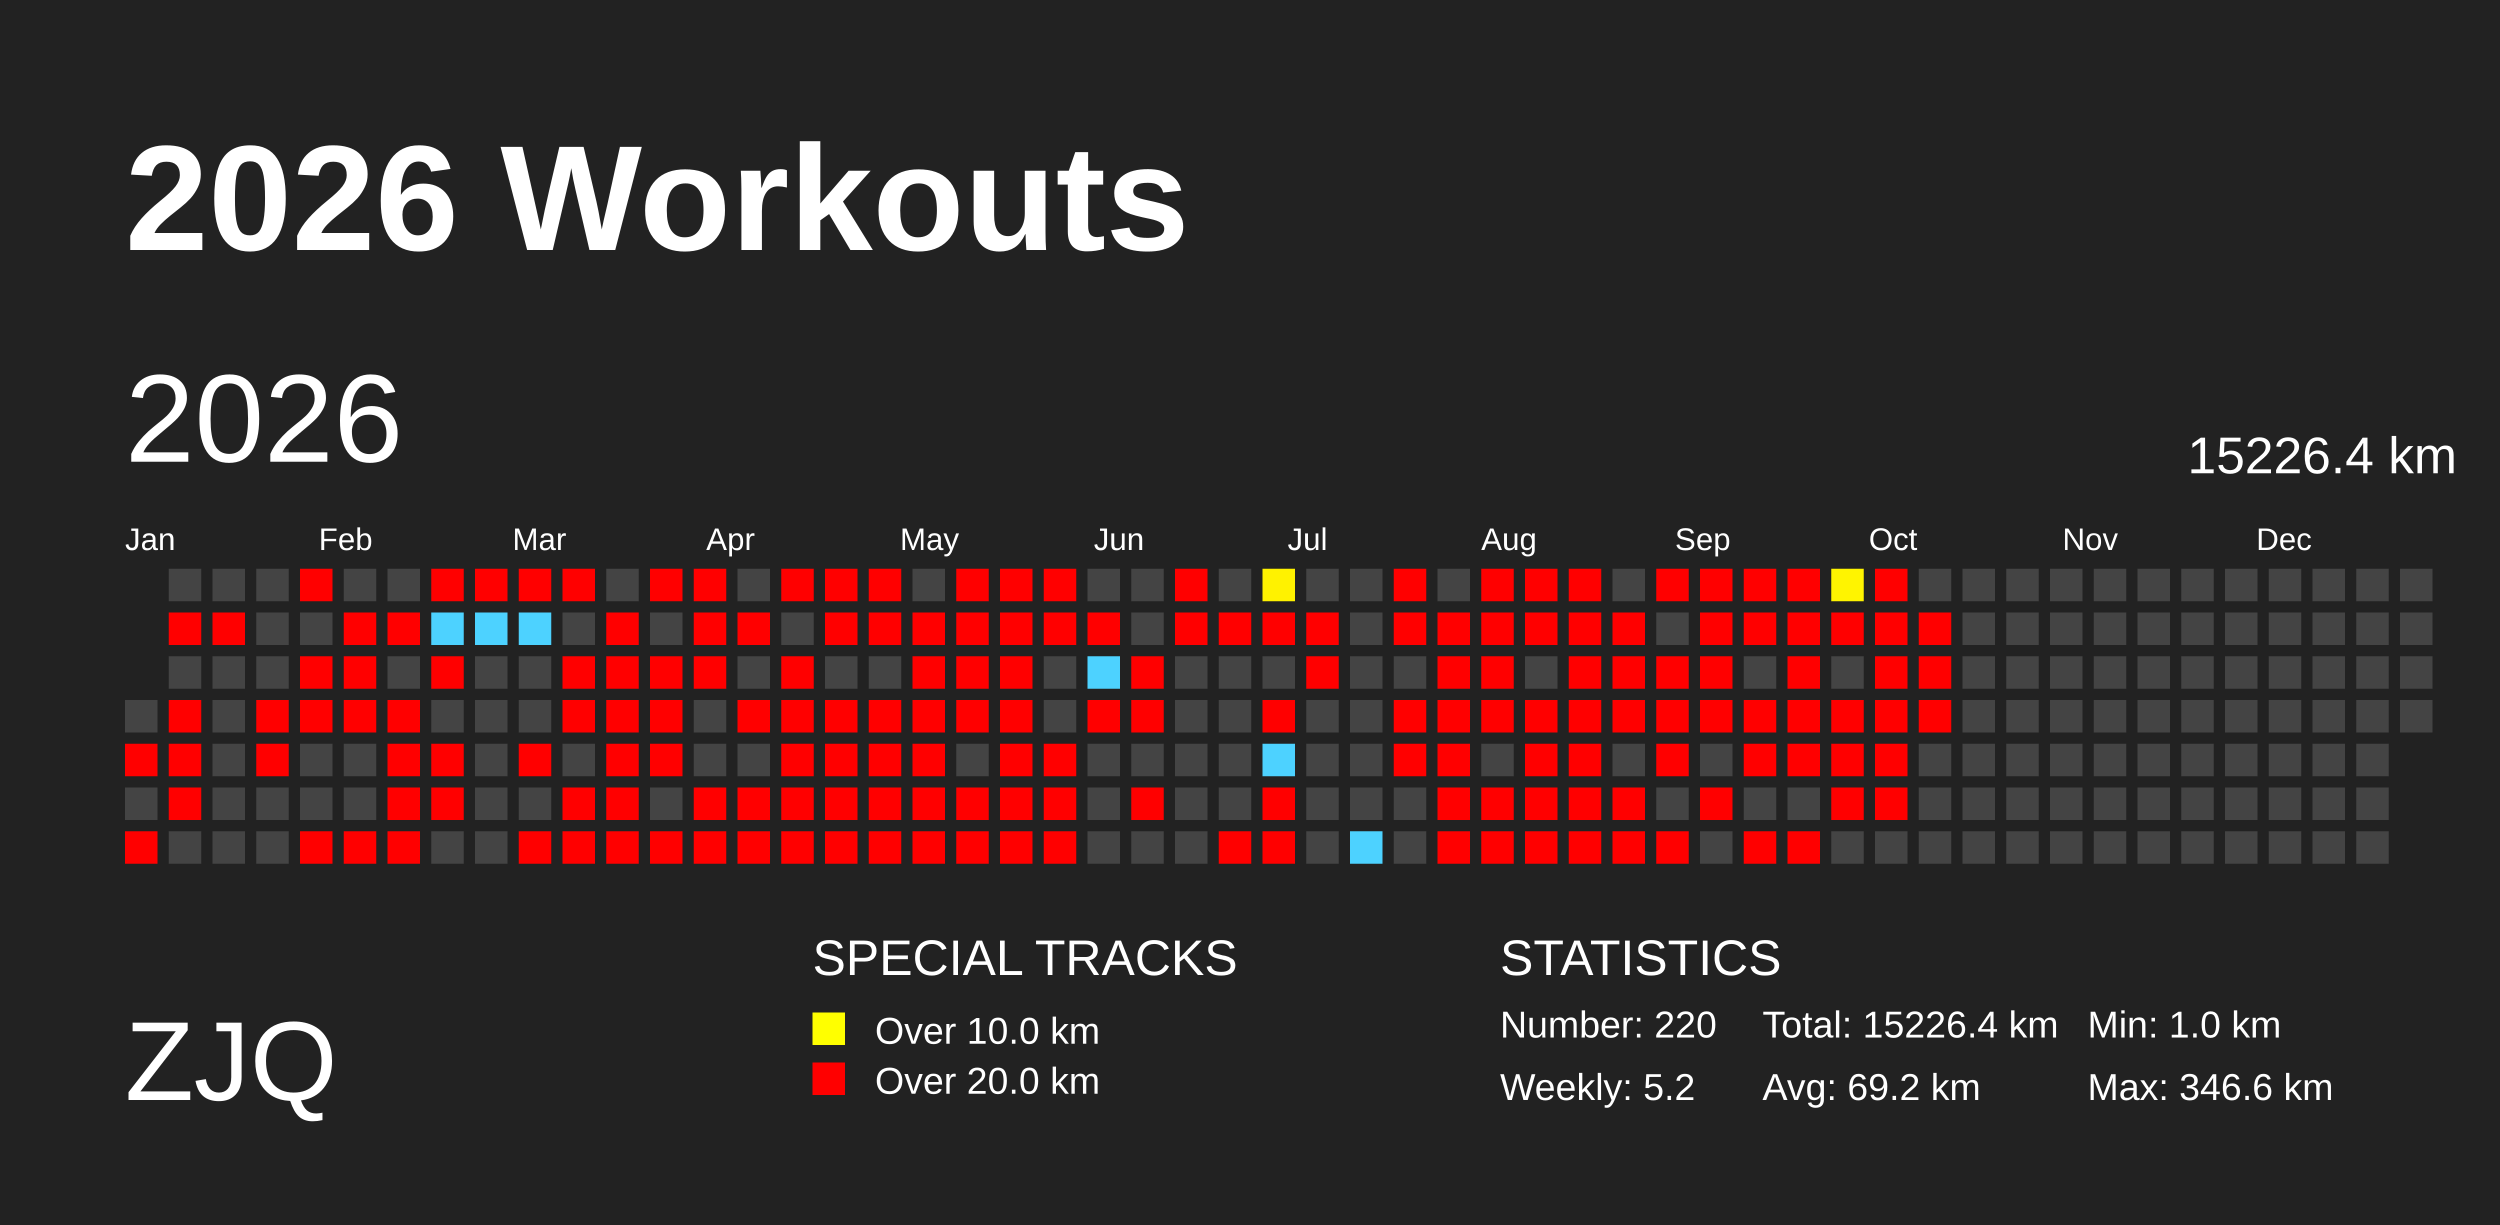
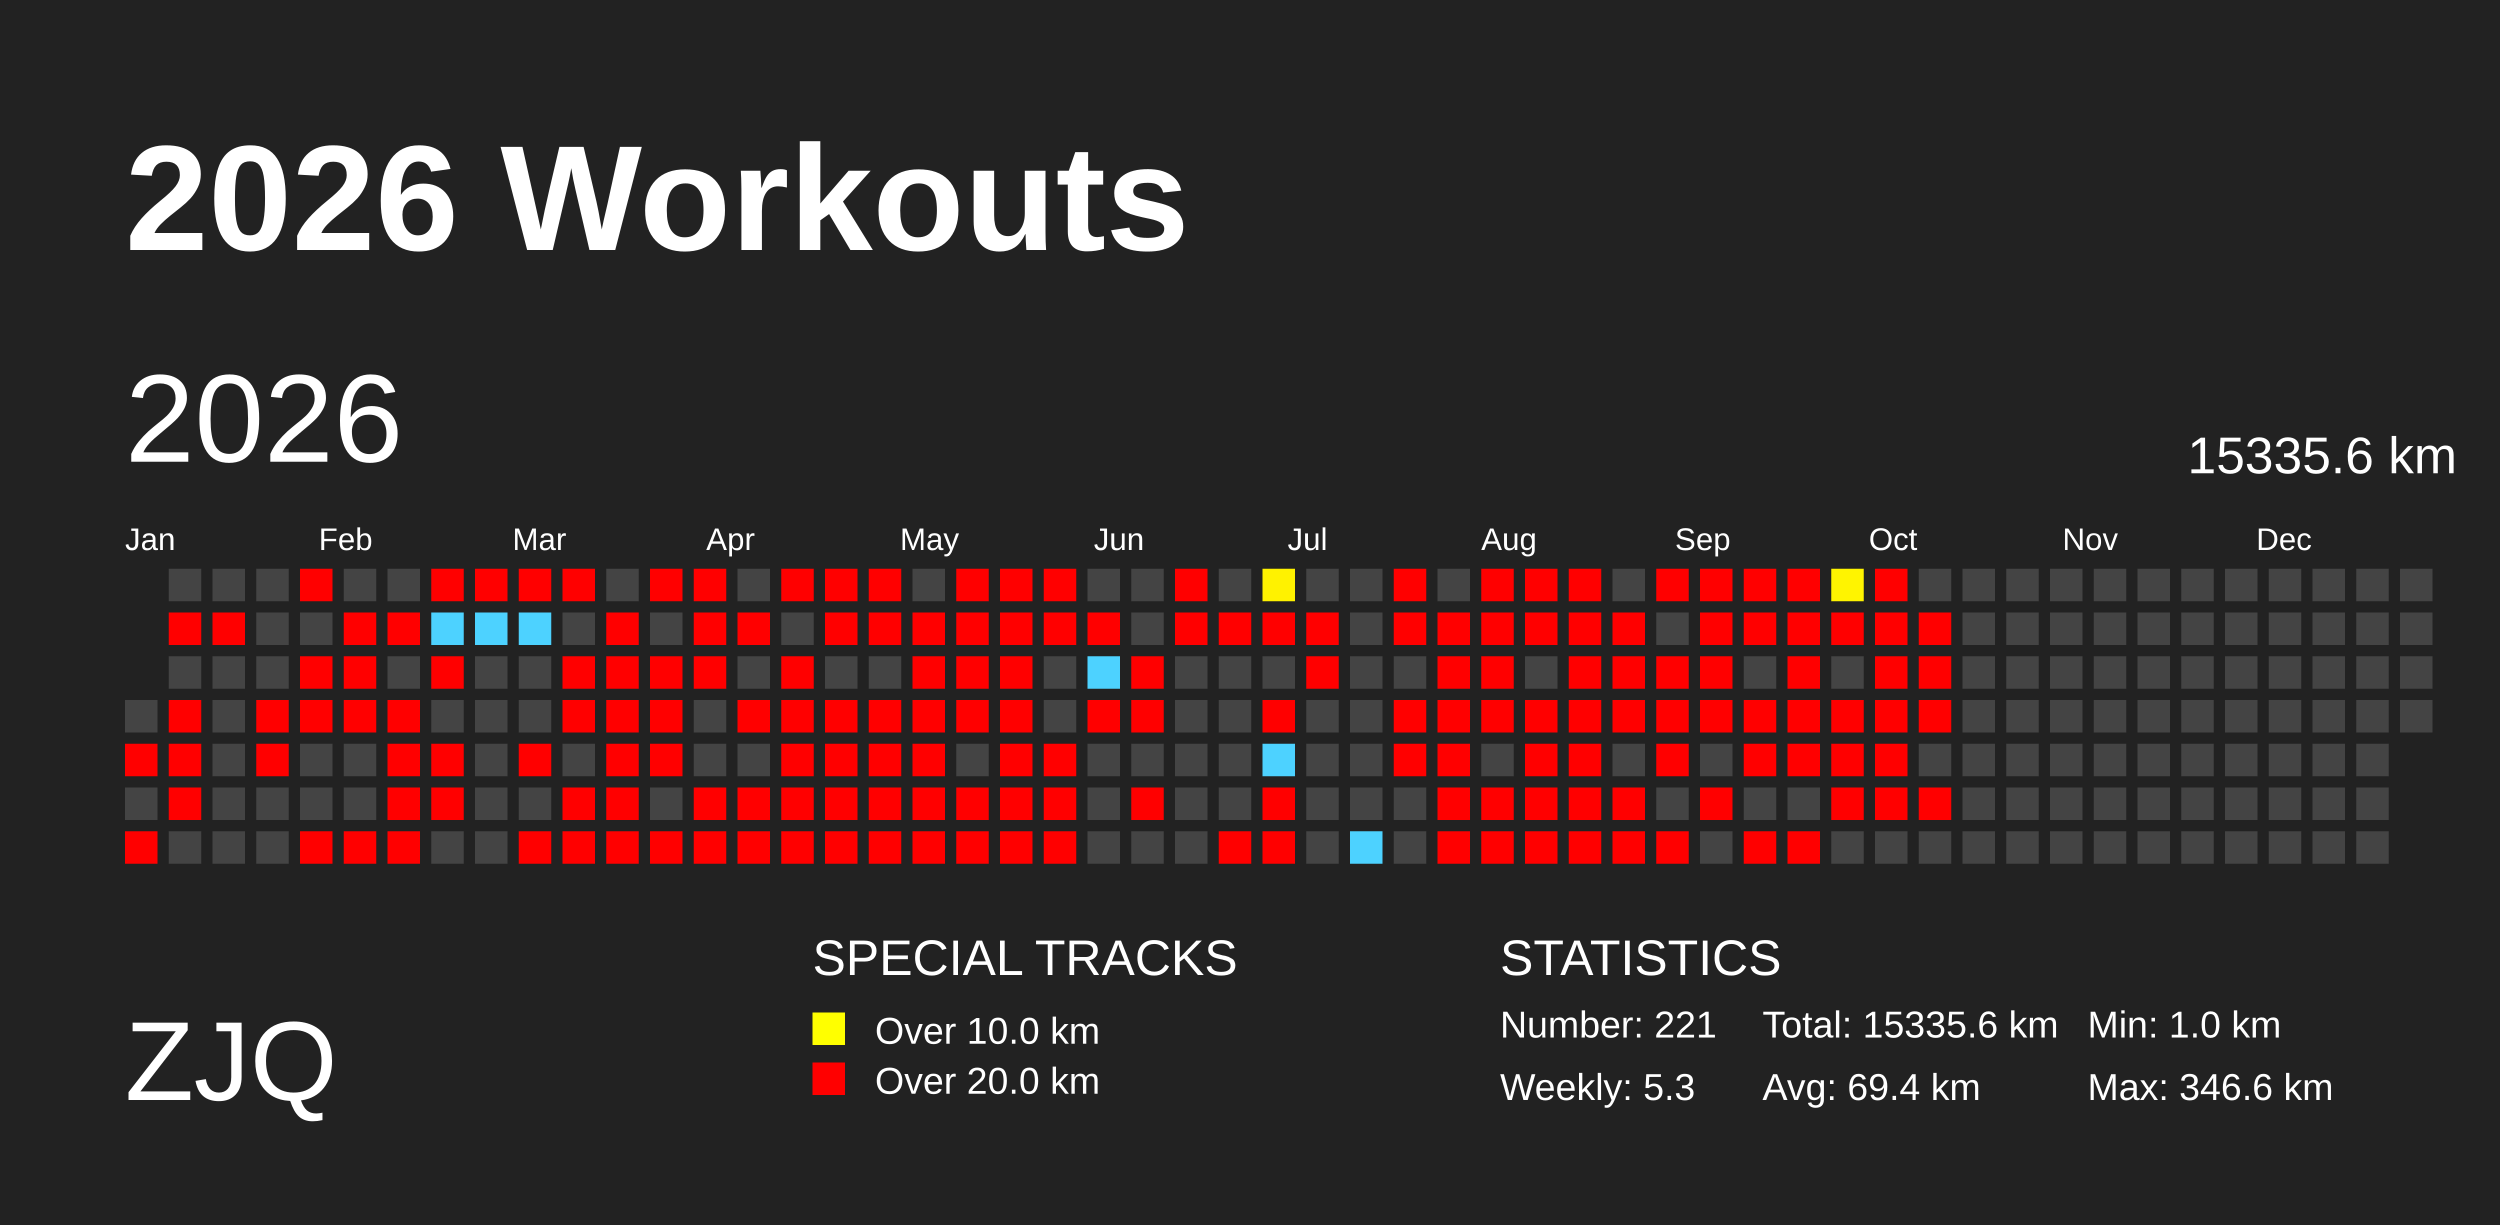
<svg xmlns="http://www.w3.org/2000/svg" baseProfile="full" height="98mm" version="1.1" viewBox="0,0,200,98" width="200mm">
  <defs>
    <pattern height="2" id="indoor-stripe" patternUnits="userSpaceOnUse" width="2">
      <line stroke="white" stroke-opacity="0.45" stroke-width="0.5" x1="0" x2="2" y1="2" y2="0" />
    </pattern>
  </defs>
  <rect fill="#222222" height="98" width="200" x="0" y="0" />
  <text fill="#FFFFFF" style="font-size:12px; font-family:Arial; font-weight:bold;" x="10" y="20">2026 Workouts</text>
  <text fill="#FFFFFF" style="font-size:9px; font-family:Arial" x="10" y="88">ZJQ</text>
  <text fill="#FFFFFF" style="font-size:4px; font-family:Arial" x="65" y="78">SPECIAL TRACKS</text>
  <rect fill="yellow" height="2.6" width="2.6" x="65" y="81" />
  <text fill="#FFFFFF" style="font-size:3px; font-family:Arial" x="70" y="83.5">Over 10.0 km</text>
  <rect fill="red" height="2.6" width="2.6" x="65" y="85" />
  <text fill="#FFFFFF" style="font-size:3px; font-family:Arial" x="70" y="87.5">Over 20.0 km</text>
  <text fill="#FFFFFF" style="font-size:4px; font-family:Arial" x="120" y="78">STATISTICS</text>
-   <text fill="#FFFFFF" style="font-size:3px; font-family:Arial" x="120" y="83">Number: 220</text>
-   <text fill="#FFFFFF" style="font-size:3px; font-family:Arial" x="120" y="88">Weekly: 5.2</text>
-   <text fill="#FFFFFF" style="font-size:3px; font-family:Arial" x="141" y="83">Total: 15226.4 km</text>
-   <text fill="#FFFFFF" style="font-size:3px; font-family:Arial" x="141" y="88">Avg: 69.2 km</text>
+   <text fill="#FFFFFF" style="font-size:3px; font-family:Arial" x="120" y="83">Number: 221</text>
+   <text fill="#FFFFFF" style="font-size:3px; font-family:Arial" x="120" y="88">Weekly: 5.3</text>
+   <text fill="#FFFFFF" style="font-size:3px; font-family:Arial" x="141" y="83">Total: 15335.6 km</text>
+   <text fill="#FFFFFF" style="font-size:3px; font-family:Arial" x="141" y="88">Avg: 69.4 km</text>
  <text fill="#FFFFFF" style="font-size:3px; font-family:Arial" x="167" y="83">Min: 1.0 km</text>
  <text fill="#FFFFFF" style="font-size:3px; font-family:Arial" x="167" y="88">Max: 346.6 km</text>
  <text dominant-baseline="hanging" fill="#FFFFFF" style="font-size:10.0px; font-family:Arial;" x="10" y="30">2026</text>
-   <text dominant-baseline="hanging" fill="#FFFFFF" style="font-size:4.125px; font-family:Arial;" x="175" y="35">15226.4 km</text>
+   <text dominant-baseline="hanging" fill="#FFFFFF" style="font-size:4.125px; font-family:Arial;" x="175" y="35">15335.6 km</text>
  <text fill="#FFFFFF" style="font-size:2.5px; font-family:Arial" x="10.0" y="44">Jan</text>
  <text fill="#FFFFFF" style="font-size:2.5px; font-family:Arial" x="25.5" y="44">Feb</text>
  <text fill="#FFFFFF" style="font-size:2.5px; font-family:Arial" x="41.0" y="44">Mar</text>
  <text fill="#FFFFFF" style="font-size:2.5px; font-family:Arial" x="56.5" y="44">Apr</text>
  <text fill="#FFFFFF" style="font-size:2.5px; font-family:Arial" x="72.0" y="44">May</text>
  <text fill="#FFFFFF" style="font-size:2.5px; font-family:Arial" x="87.5" y="44">Jun</text>
  <text fill="#FFFFFF" style="font-size:2.5px; font-family:Arial" x="103.0" y="44">Jul</text>
  <text fill="#FFFFFF" style="font-size:2.5px; font-family:Arial" x="118.5" y="44">Aug</text>
  <text fill="#FFFFFF" style="font-size:2.5px; font-family:Arial" x="134.0" y="44">Sep</text>
  <text fill="#FFFFFF" style="font-size:2.5px; font-family:Arial" x="149.5" y="44">Oct</text>
  <text fill="#FFFFFF" style="font-size:2.5px; font-family:Arial" x="165.0" y="44">Nov</text>
  <text fill="#FFFFFF" style="font-size:2.5px; font-family:Arial" x="180.5" y="44">Dec</text>
  <rect fill="#444444" height="2.6" width="2.6" x="10.0" y="56.0" />
  <rect fill="red" height="2.6" width="2.6" x="10.0" y="59.5" />
  <rect fill="#444444" height="2.6" width="2.6" x="10.0" y="63.0" />
  <rect fill="red" height="2.6" width="2.6" x="10.0" y="66.5" />
  <rect fill="#444444" height="2.6" width="2.6" x="13.5" y="45.5" />
  <rect fill="red" height="2.6" width="2.6" x="13.5" y="49.0" />
  <rect fill="#444444" height="2.6" width="2.6" x="13.5" y="52.5" />
  <rect fill="red" height="2.6" width="2.6" x="13.5" y="56.0" />
  <rect fill="red" height="2.6" width="2.6" x="13.5" y="59.5" />
  <rect fill="red" height="2.6" width="2.6" x="13.5" y="63.0" />
  <rect fill="#444444" height="2.6" width="2.6" x="13.5" y="66.5" />
  <rect fill="#444444" height="2.6" width="2.6" x="17.0" y="45.5" />
  <rect fill="red" height="2.6" width="2.6" x="17.0" y="49.0" />
  <rect fill="#444444" height="2.6" width="2.6" x="17.0" y="52.5" />
  <rect fill="#444444" height="2.6" width="2.6" x="17.0" y="56.0" />
  <rect fill="#444444" height="2.6" width="2.6" x="17.0" y="59.5" />
  <rect fill="#444444" height="2.6" width="2.6" x="17.0" y="63.0" />
  <rect fill="#444444" height="2.6" width="2.6" x="17.0" y="66.5" />
  <rect fill="#444444" height="2.6" width="2.6" x="20.5" y="45.5" />
  <rect fill="#444444" height="2.6" width="2.6" x="20.5" y="49.0" />
  <rect fill="#444444" height="2.6" width="2.6" x="20.5" y="52.5" />
  <rect fill="red" height="2.6" width="2.6" x="20.5" y="56.0" />
  <rect fill="red" height="2.6" width="2.6" x="20.5" y="59.5" />
  <rect fill="#444444" height="2.6" width="2.6" x="20.5" y="63.0" />
  <rect fill="#444444" height="2.6" width="2.6" x="20.5" y="66.5" />
  <rect fill="red" height="2.6" width="2.6" x="24.0" y="45.5" />
  <rect fill="#444444" height="2.6" width="2.6" x="24.0" y="49.0" />
  <rect fill="red" height="2.6" width="2.6" x="24.0" y="52.5" />
  <rect fill="red" height="2.6" width="2.6" x="24.0" y="56.0" />
  <rect fill="#444444" height="2.6" width="2.6" x="24.0" y="59.5" />
  <rect fill="#444444" height="2.6" width="2.6" x="24.0" y="63.0" />
  <rect fill="red" height="2.6" width="2.6" x="24.0" y="66.5" />
  <rect fill="#444444" height="2.6" width="2.6" x="27.5" y="45.5" />
  <rect fill="red" height="2.6" width="2.6" x="27.5" y="49.0" />
  <rect fill="red" height="2.6" width="2.6" x="27.5" y="52.5" />
  <rect fill="red" height="2.6" width="2.6" x="27.5" y="56.0" />
  <rect fill="#444444" height="2.6" width="2.6" x="27.5" y="59.5" />
  <rect fill="#444444" height="2.6" width="2.6" x="27.5" y="63.0" />
  <rect fill="red" height="2.6" width="2.6" x="27.5" y="66.5" />
  <rect fill="#444444" height="2.6" width="2.6" x="31.0" y="45.5" />
  <rect fill="red" height="2.6" width="2.6" x="31.0" y="49.0" />
  <rect fill="#444444" height="2.6" width="2.6" x="31.0" y="52.5" />
  <rect fill="red" height="2.6" width="2.6" x="31.0" y="56.0" />
  <rect fill="red" height="2.6" width="2.6" x="31.0" y="59.5" />
  <rect fill="red" height="2.6" width="2.6" x="31.0" y="63.0" />
  <rect fill="red" height="2.6" width="2.6" x="31.0" y="66.5" />
  <rect fill="red" height="2.6" width="2.6" x="34.5" y="45.5" />
  <rect fill="#4dd2ff" height="2.6" width="2.6" x="34.5" y="49.0" />
  <rect fill="red" height="2.6" width="2.6" x="34.5" y="52.5" />
  <rect fill="#444444" height="2.6" width="2.6" x="34.5" y="56.0" />
  <rect fill="red" height="2.6" width="2.6" x="34.5" y="59.5" />
  <rect fill="red" height="2.6" width="2.6" x="34.5" y="63.0" />
  <rect fill="#444444" height="2.6" width="2.6" x="34.5" y="66.5" />
  <rect fill="red" height="2.6" width="2.6" x="38.0" y="45.5" />
  <rect fill="#4dd2ff" height="2.6" width="2.6" x="38.0" y="49.0" />
  <rect fill="#444444" height="2.6" width="2.6" x="38.0" y="52.5" />
  <rect fill="#444444" height="2.6" width="2.6" x="38.0" y="56.0" />
  <rect fill="#444444" height="2.6" width="2.6" x="38.0" y="59.5" />
  <rect fill="#444444" height="2.6" width="2.6" x="38.0" y="63.0" />
  <rect fill="#444444" height="2.6" width="2.6" x="38.0" y="66.5" />
  <rect fill="red" height="2.6" width="2.6" x="41.5" y="45.5" />
  <rect fill="#4dd2ff" height="2.6" width="2.6" x="41.5" y="49.0" />
  <rect fill="#444444" height="2.6" width="2.6" x="41.5" y="52.5" />
  <rect fill="#444444" height="2.6" width="2.6" x="41.5" y="56.0" />
  <rect fill="red" height="2.6" width="2.6" x="41.5" y="59.5" />
  <rect fill="#444444" height="2.6" width="2.6" x="41.5" y="63.0" />
  <rect fill="red" height="2.6" width="2.6" x="41.5" y="66.5" />
  <rect fill="red" height="2.6" width="2.6" x="45.0" y="45.5" />
  <rect fill="#444444" height="2.6" width="2.6" x="45.0" y="49.0" />
  <rect fill="red" height="2.6" width="2.6" x="45.0" y="52.5" />
  <rect fill="red" height="2.6" width="2.6" x="45.0" y="56.0" />
  <rect fill="#444444" height="2.6" width="2.6" x="45.0" y="59.5" />
  <rect fill="red" height="2.6" width="2.6" x="45.0" y="63.0" />
  <rect fill="red" height="2.6" width="2.6" x="45.0" y="66.5" />
  <rect fill="#444444" height="2.6" width="2.6" x="48.5" y="45.5" />
  <rect fill="red" height="2.6" width="2.6" x="48.5" y="49.0" />
  <rect fill="red" height="2.6" width="2.6" x="48.5" y="52.5" />
  <rect fill="red" height="2.6" width="2.6" x="48.5" y="56.0" />
  <rect fill="red" height="2.6" width="2.6" x="48.5" y="59.5" />
  <rect fill="red" height="2.6" width="2.6" x="48.5" y="63.0" />
  <rect fill="red" height="2.6" width="2.6" x="48.5" y="66.5" />
  <rect fill="red" height="2.6" width="2.6" x="52.0" y="45.5" />
  <rect fill="#444444" height="2.6" width="2.6" x="52.0" y="49.0" />
  <rect fill="red" height="2.6" width="2.6" x="52.0" y="52.5" />
  <rect fill="red" height="2.6" width="2.6" x="52.0" y="56.0" />
  <rect fill="red" height="2.6" width="2.6" x="52.0" y="59.5" />
  <rect fill="#444444" height="2.6" width="2.6" x="52.0" y="63.0" />
  <rect fill="red" height="2.6" width="2.6" x="52.0" y="66.5" />
  <rect fill="red" height="2.6" width="2.6" x="55.5" y="45.5" />
  <rect fill="red" height="2.6" width="2.6" x="55.5" y="49.0" />
  <rect fill="red" height="2.6" width="2.6" x="55.5" y="52.5" />
  <rect fill="#444444" height="2.6" width="2.6" x="55.5" y="56.0" />
  <rect fill="#444444" height="2.6" width="2.6" x="55.5" y="59.5" />
  <rect fill="red" height="2.6" width="2.6" x="55.5" y="63.0" />
  <rect fill="red" height="2.6" width="2.6" x="55.5" y="66.5" />
  <rect fill="#444444" height="2.6" width="2.6" x="59.0" y="45.5" />
  <rect fill="red" height="2.6" width="2.6" x="59.0" y="49.0" />
  <rect fill="#444444" height="2.6" width="2.6" x="59.0" y="52.5" />
  <rect fill="red" height="2.6" width="2.6" x="59.0" y="56.0" />
  <rect fill="#444444" height="2.6" width="2.6" x="59.0" y="59.5" />
  <rect fill="red" height="2.6" width="2.6" x="59.0" y="63.0" />
  <rect fill="red" height="2.6" width="2.6" x="59.0" y="66.5" />
  <rect fill="red" height="2.6" width="2.6" x="62.5" y="45.5" />
  <rect fill="#444444" height="2.6" width="2.6" x="62.5" y="49.0" />
  <rect fill="red" height="2.6" width="2.6" x="62.5" y="52.5" />
  <rect fill="red" height="2.6" width="2.6" x="62.5" y="56.0" />
  <rect fill="red" height="2.6" width="2.6" x="62.5" y="59.5" />
  <rect fill="red" height="2.6" width="2.6" x="62.5" y="63.0" />
  <rect fill="red" height="2.6" width="2.6" x="62.5" y="66.5" />
  <rect fill="red" height="2.6" width="2.6" x="66.0" y="45.5" />
  <rect fill="red" height="2.6" width="2.6" x="66.0" y="49.0" />
  <rect fill="#444444" height="2.6" width="2.6" x="66.0" y="52.5" />
  <rect fill="red" height="2.6" width="2.6" x="66.0" y="56.0" />
  <rect fill="red" height="2.6" width="2.6" x="66.0" y="59.5" />
  <rect fill="red" height="2.6" width="2.6" x="66.0" y="63.0" />
  <rect fill="red" height="2.6" width="2.6" x="66.0" y="66.5" />
  <rect fill="red" height="2.6" width="2.6" x="69.5" y="45.5" />
  <rect fill="red" height="2.6" width="2.6" x="69.5" y="49.0" />
  <rect fill="#444444" height="2.6" width="2.6" x="69.5" y="52.5" />
  <rect fill="red" height="2.6" width="2.6" x="69.5" y="56.0" />
  <rect fill="red" height="2.6" width="2.6" x="69.5" y="59.5" />
  <rect fill="red" height="2.6" width="2.6" x="69.5" y="63.0" />
  <rect fill="red" height="2.6" width="2.6" x="69.5" y="66.5" />
  <rect fill="#444444" height="2.6" width="2.6" x="73.0" y="45.5" />
  <rect fill="red" height="2.6" width="2.6" x="73.0" y="49.0" />
  <rect fill="red" height="2.6" width="2.6" x="73.0" y="52.5" />
  <rect fill="red" height="2.6" width="2.6" x="73.0" y="56.0" />
  <rect fill="red" height="2.6" width="2.6" x="73.0" y="59.5" />
  <rect fill="red" height="2.6" width="2.6" x="73.0" y="63.0" />
  <rect fill="red" height="2.6" width="2.6" x="73.0" y="66.5" />
  <rect fill="red" height="2.6" width="2.6" x="76.5" y="45.5" />
  <rect fill="red" height="2.6" width="2.6" x="76.5" y="49.0" />
  <rect fill="red" height="2.6" width="2.6" x="76.5" y="52.5" />
  <rect fill="red" height="2.6" width="2.6" x="76.5" y="56.0" />
  <rect fill="#444444" height="2.6" width="2.6" x="76.5" y="59.5" />
  <rect fill="red" height="2.6" width="2.6" x="76.5" y="63.0" />
  <rect fill="red" height="2.6" width="2.6" x="76.5" y="66.5" />
  <rect fill="red" height="2.6" width="2.6" x="80.0" y="45.5" />
  <rect fill="red" height="2.6" width="2.6" x="80.0" y="49.0" />
  <rect fill="red" height="2.6" width="2.6" x="80.0" y="52.5" />
  <rect fill="red" height="2.6" width="2.6" x="80.0" y="56.0" />
  <rect fill="red" height="2.6" width="2.6" x="80.0" y="59.5" />
  <rect fill="red" height="2.6" width="2.6" x="80.0" y="63.0" />
  <rect fill="red" height="2.6" width="2.6" x="80.0" y="66.5" />
  <rect fill="red" height="2.6" width="2.6" x="83.5" y="45.5" />
  <rect fill="red" height="2.6" width="2.6" x="83.5" y="49.0" />
  <rect fill="#444444" height="2.6" width="2.6" x="83.5" y="52.5" />
  <rect fill="#444444" height="2.6" width="2.6" x="83.5" y="56.0" />
  <rect fill="red" height="2.6" width="2.6" x="83.5" y="59.5" />
  <rect fill="red" height="2.6" width="2.6" x="83.5" y="63.0" />
  <rect fill="red" height="2.6" width="2.6" x="83.5" y="66.5" />
  <rect fill="#444444" height="2.6" width="2.6" x="87.0" y="45.5" />
  <rect fill="red" height="2.6" width="2.6" x="87.0" y="49.0" />
  <rect fill="#4dd2ff" height="2.6" width="2.6" x="87.0" y="52.5" />
  <rect fill="red" height="2.6" width="2.6" x="87.0" y="56.0" />
  <rect fill="#444444" height="2.6" width="2.6" x="87.0" y="59.5" />
  <rect fill="#444444" height="2.6" width="2.6" x="87.0" y="63.0" />
  <rect fill="#444444" height="2.6" width="2.6" x="87.0" y="66.5" />
  <rect fill="#444444" height="2.6" width="2.6" x="90.5" y="45.5" />
  <rect fill="#444444" height="2.6" width="2.6" x="90.5" y="49.0" />
  <rect fill="red" height="2.6" width="2.6" x="90.5" y="52.5" />
  <rect fill="red" height="2.6" width="2.6" x="90.5" y="56.0" />
  <rect fill="#444444" height="2.6" width="2.6" x="90.5" y="59.5" />
  <rect fill="red" height="2.6" width="2.6" x="90.5" y="63.0" />
  <rect fill="#444444" height="2.6" width="2.6" x="90.5" y="66.5" />
  <rect fill="red" height="2.6" width="2.6" x="94.0" y="45.5" />
  <rect fill="red" height="2.6" width="2.6" x="94.0" y="49.0" />
  <rect fill="#444444" height="2.6" width="2.6" x="94.0" y="52.5" />
  <rect fill="#444444" height="2.6" width="2.6" x="94.0" y="56.0" />
  <rect fill="#444444" height="2.6" width="2.6" x="94.0" y="59.5" />
  <rect fill="#444444" height="2.6" width="2.6" x="94.0" y="63.0" />
  <rect fill="#444444" height="2.6" width="2.6" x="94.0" y="66.5" />
  <rect fill="#444444" height="2.6" width="2.6" x="97.5" y="45.5" />
  <rect fill="red" height="2.6" width="2.6" x="97.5" y="49.0" />
  <rect fill="#444444" height="2.6" width="2.6" x="97.5" y="52.5" />
  <rect fill="#444444" height="2.6" width="2.6" x="97.5" y="56.0" />
  <rect fill="#444444" height="2.6" width="2.6" x="97.5" y="59.5" />
  <rect fill="#444444" height="2.6" width="2.6" x="97.5" y="63.0" />
  <rect fill="red" height="2.6" width="2.6" x="97.5" y="66.5" />
  <rect fill="#fff200" height="2.6" width="2.6" x="101.0" y="45.5" />
  <rect fill="red" height="2.6" width="2.6" x="101.0" y="49.0" />
  <rect fill="#444444" height="2.6" width="2.6" x="101.0" y="52.5" />
  <rect fill="red" height="2.6" width="2.6" x="101.0" y="56.0" />
  <rect fill="#4dd2ff" height="2.6" width="2.6" x="101.0" y="59.5" />
  <rect fill="red" height="2.6" width="2.6" x="101.0" y="63.0" />
  <rect fill="red" height="2.6" width="2.6" x="101.0" y="66.5" />
  <rect fill="#444444" height="2.6" width="2.6" x="104.5" y="45.5" />
  <rect fill="red" height="2.6" width="2.6" x="104.5" y="49.0" />
  <rect fill="red" height="2.6" width="2.6" x="104.5" y="52.5" />
  <rect fill="#444444" height="2.6" width="2.6" x="104.5" y="56.0" />
  <rect fill="#444444" height="2.6" width="2.6" x="104.5" y="59.5" />
  <rect fill="#444444" height="2.6" width="2.6" x="104.5" y="63.0" />
  <rect fill="#444444" height="2.6" width="2.6" x="104.5" y="66.5" />
  <rect fill="#444444" height="2.6" width="2.6" x="108.0" y="45.5" />
  <rect fill="#444444" height="2.6" width="2.6" x="108.0" y="49.0" />
  <rect fill="#444444" height="2.6" width="2.6" x="108.0" y="52.5" />
  <rect fill="#444444" height="2.6" width="2.6" x="108.0" y="56.0" />
  <rect fill="#444444" height="2.6" width="2.6" x="108.0" y="59.5" />
  <rect fill="#444444" height="2.6" width="2.6" x="108.0" y="63.0" />
  <rect fill="#4dd2ff" height="2.6" width="2.6" x="108.0" y="66.5" />
  <rect fill="red" height="2.6" width="2.6" x="111.5" y="45.5" />
  <rect fill="red" height="2.6" width="2.6" x="111.5" y="49.0" />
  <rect fill="#444444" height="2.6" width="2.6" x="111.5" y="52.5" />
  <rect fill="red" height="2.6" width="2.6" x="111.5" y="56.0" />
  <rect fill="red" height="2.6" width="2.6" x="111.5" y="59.5" />
  <rect fill="#444444" height="2.6" width="2.6" x="111.5" y="63.0" />
  <rect fill="#444444" height="2.6" width="2.6" x="111.5" y="66.5" />
  <rect fill="#444444" height="2.6" width="2.6" x="115.0" y="45.5" />
  <rect fill="red" height="2.6" width="2.6" x="115.0" y="49.0" />
  <rect fill="red" height="2.6" width="2.6" x="115.0" y="52.5" />
  <rect fill="red" height="2.6" width="2.6" x="115.0" y="56.0" />
  <rect fill="red" height="2.6" width="2.6" x="115.0" y="59.5" />
  <rect fill="red" height="2.6" width="2.6" x="115.0" y="63.0" />
  <rect fill="red" height="2.6" width="2.6" x="115.0" y="66.5" />
  <rect fill="red" height="2.6" width="2.6" x="118.5" y="45.5" />
  <rect fill="red" height="2.6" width="2.6" x="118.5" y="49.0" />
  <rect fill="red" height="2.6" width="2.6" x="118.5" y="52.5" />
  <rect fill="red" height="2.6" width="2.6" x="118.5" y="56.0" />
  <rect fill="#444444" height="2.6" width="2.6" x="118.5" y="59.5" />
  <rect fill="red" height="2.6" width="2.6" x="118.5" y="63.0" />
  <rect fill="red" height="2.6" width="2.6" x="118.5" y="66.5" />
  <rect fill="red" height="2.6" width="2.6" x="122.0" y="45.5" />
  <rect fill="red" height="2.6" width="2.6" x="122.0" y="49.0" />
  <rect fill="#444444" height="2.6" width="2.6" x="122.0" y="52.5" />
  <rect fill="red" height="2.6" width="2.6" x="122.0" y="56.0" />
  <rect fill="red" height="2.6" width="2.6" x="122.0" y="59.5" />
  <rect fill="red" height="2.6" width="2.6" x="122.0" y="63.0" />
  <rect fill="red" height="2.6" width="2.6" x="122.0" y="66.5" />
  <rect fill="red" height="2.6" width="2.6" x="125.5" y="45.5" />
  <rect fill="red" height="2.6" width="2.6" x="125.5" y="49.0" />
  <rect fill="red" height="2.6" width="2.6" x="125.5" y="52.5" />
  <rect fill="red" height="2.6" width="2.6" x="125.5" y="56.0" />
  <rect fill="red" height="2.6" width="2.6" x="125.5" y="59.5" />
  <rect fill="red" height="2.6" width="2.6" x="125.5" y="63.0" />
  <rect fill="red" height="2.6" width="2.6" x="125.5" y="66.5" />
  <rect fill="#444444" height="2.6" width="2.6" x="129.0" y="45.5" />
  <rect fill="red" height="2.6" width="2.6" x="129.0" y="49.0" />
  <rect fill="red" height="2.6" width="2.6" x="129.0" y="52.5" />
  <rect fill="red" height="2.6" width="2.6" x="129.0" y="56.0" />
  <rect fill="#444444" height="2.6" width="2.6" x="129.0" y="59.5" />
  <rect fill="red" height="2.6" width="2.6" x="129.0" y="63.0" />
  <rect fill="red" height="2.6" width="2.6" x="129.0" y="66.5" />
  <rect fill="red" height="2.6" width="2.6" x="132.5" y="45.5" />
  <rect fill="#444444" height="2.6" width="2.6" x="132.5" y="49.0" />
  <rect fill="red" height="2.6" width="2.6" x="132.5" y="52.5" />
  <rect fill="red" height="2.6" width="2.6" x="132.5" y="56.0" />
  <rect fill="red" height="2.6" width="2.6" x="132.5" y="59.5" />
  <rect fill="#444444" height="2.6" width="2.6" x="132.5" y="63.0" />
  <rect fill="red" height="2.6" width="2.6" x="132.5" y="66.5" />
  <rect fill="red" height="2.6" width="2.6" x="136.0" y="45.5" />
  <rect fill="red" height="2.6" width="2.6" x="136.0" y="49.0" />
  <rect fill="red" height="2.6" width="2.6" x="136.0" y="52.5" />
  <rect fill="red" height="2.6" width="2.6" x="136.0" y="56.0" />
  <rect fill="#444444" height="2.6" width="2.6" x="136.0" y="59.5" />
  <rect fill="red" height="2.6" width="2.6" x="136.0" y="63.0" />
  <rect fill="#444444" height="2.6" width="2.6" x="136.0" y="66.5" />
  <rect fill="red" height="2.6" width="2.6" x="139.5" y="45.5" />
  <rect fill="red" height="2.6" width="2.6" x="139.5" y="49.0" />
  <rect fill="#444444" height="2.6" width="2.6" x="139.5" y="52.5" />
  <rect fill="red" height="2.6" width="2.6" x="139.5" y="56.0" />
  <rect fill="red" height="2.6" width="2.6" x="139.5" y="59.5" />
  <rect fill="#444444" height="2.6" width="2.6" x="139.5" y="63.0" />
  <rect fill="red" height="2.6" width="2.6" x="139.5" y="66.5" />
  <rect fill="red" height="2.6" width="2.6" x="143.0" y="45.5" />
  <rect fill="red" height="2.6" width="2.6" x="143.0" y="49.0" />
  <rect fill="red" height="2.6" width="2.6" x="143.0" y="52.5" />
  <rect fill="red" height="2.6" width="2.6" x="143.0" y="56.0" />
  <rect fill="red" height="2.6" width="2.6" x="143.0" y="59.5" />
  <rect fill="#444444" height="2.6" width="2.6" x="143.0" y="63.0" />
  <rect fill="red" height="2.6" width="2.6" x="143.0" y="66.5" />
  <rect fill="#fff400" height="2.6" width="2.6" x="146.5" y="45.5" />
  <rect fill="red" height="2.6" width="2.6" x="146.5" y="49.0" />
  <rect fill="#444444" height="2.6" width="2.6" x="146.5" y="52.5" />
  <rect fill="red" height="2.6" width="2.6" x="146.5" y="56.0" />
  <rect fill="red" height="2.6" width="2.6" x="146.5" y="59.5" />
  <rect fill="red" height="2.6" width="2.6" x="146.5" y="63.0" />
  <rect fill="#444444" height="2.6" width="2.6" x="146.5" y="66.5" />
  <rect fill="red" height="2.6" width="2.6" x="150.0" y="45.5" />
  <rect fill="red" height="2.6" width="2.6" x="150.0" y="49.0" />
  <rect fill="red" height="2.6" width="2.6" x="150.0" y="52.5" />
  <rect fill="red" height="2.6" width="2.6" x="150.0" y="56.0" />
  <rect fill="red" height="2.6" width="2.6" x="150.0" y="59.5" />
  <rect fill="red" height="2.6" width="2.6" x="150.0" y="63.0" />
  <rect fill="#444444" height="2.6" width="2.6" x="150.0" y="66.5" />
  <rect fill="#444444" height="2.6" width="2.6" x="153.5" y="45.5" />
  <rect fill="red" height="2.6" width="2.6" x="153.5" y="49.0" />
  <rect fill="red" height="2.6" width="2.6" x="153.5" y="52.5" />
  <rect fill="red" height="2.6" width="2.6" x="153.5" y="56.0" />
  <rect fill="#444444" height="2.6" width="2.6" x="153.5" y="59.5" />
-   <rect fill="#444444" height="2.6" width="2.6" x="153.5" y="63.0" />
+   <rect fill="red" height="2.6" width="2.6" x="153.5" y="63.0" />
  <rect fill="#444444" height="2.6" width="2.6" x="153.5" y="66.5" />
  <rect fill="#444444" height="2.6" width="2.6" x="157.0" y="45.5" />
  <rect fill="#444444" height="2.6" width="2.6" x="157.0" y="49.0" />
  <rect fill="#444444" height="2.6" width="2.6" x="157.0" y="52.5" />
  <rect fill="#444444" height="2.6" width="2.6" x="157.0" y="56.0" />
  <rect fill="#444444" height="2.6" width="2.6" x="157.0" y="59.5" />
  <rect fill="#444444" height="2.6" width="2.6" x="157.0" y="63.0" />
  <rect fill="#444444" height="2.6" width="2.6" x="157.0" y="66.5" />
  <rect fill="#444444" height="2.6" width="2.6" x="160.5" y="45.5" />
  <rect fill="#444444" height="2.6" width="2.6" x="160.5" y="49.0" />
  <rect fill="#444444" height="2.6" width="2.6" x="160.5" y="52.5" />
  <rect fill="#444444" height="2.6" width="2.6" x="160.5" y="56.0" />
  <rect fill="#444444" height="2.6" width="2.6" x="160.5" y="59.5" />
  <rect fill="#444444" height="2.6" width="2.6" x="160.5" y="63.0" />
  <rect fill="#444444" height="2.6" width="2.6" x="160.5" y="66.5" />
  <rect fill="#444444" height="2.6" width="2.6" x="164.0" y="45.5" />
  <rect fill="#444444" height="2.6" width="2.6" x="164.0" y="49.0" />
  <rect fill="#444444" height="2.6" width="2.6" x="164.0" y="52.5" />
  <rect fill="#444444" height="2.6" width="2.6" x="164.0" y="56.0" />
  <rect fill="#444444" height="2.6" width="2.6" x="164.0" y="59.5" />
  <rect fill="#444444" height="2.6" width="2.6" x="164.0" y="63.0" />
  <rect fill="#444444" height="2.6" width="2.6" x="164.0" y="66.5" />
  <rect fill="#444444" height="2.6" width="2.6" x="167.5" y="45.5" />
  <rect fill="#444444" height="2.6" width="2.6" x="167.5" y="49.0" />
  <rect fill="#444444" height="2.6" width="2.6" x="167.5" y="52.5" />
  <rect fill="#444444" height="2.6" width="2.6" x="167.5" y="56.0" />
  <rect fill="#444444" height="2.6" width="2.6" x="167.5" y="59.5" />
  <rect fill="#444444" height="2.6" width="2.6" x="167.5" y="63.0" />
  <rect fill="#444444" height="2.6" width="2.6" x="167.5" y="66.5" />
  <rect fill="#444444" height="2.6" width="2.6" x="171.0" y="45.5" />
  <rect fill="#444444" height="2.6" width="2.6" x="171.0" y="49.0" />
  <rect fill="#444444" height="2.6" width="2.6" x="171.0" y="52.5" />
  <rect fill="#444444" height="2.6" width="2.6" x="171.0" y="56.0" />
  <rect fill="#444444" height="2.6" width="2.6" x="171.0" y="59.5" />
  <rect fill="#444444" height="2.6" width="2.6" x="171.0" y="63.0" />
  <rect fill="#444444" height="2.6" width="2.6" x="171.0" y="66.5" />
  <rect fill="#444444" height="2.6" width="2.6" x="174.5" y="45.5" />
  <rect fill="#444444" height="2.6" width="2.6" x="174.5" y="49.0" />
  <rect fill="#444444" height="2.6" width="2.6" x="174.5" y="52.5" />
  <rect fill="#444444" height="2.6" width="2.6" x="174.5" y="56.0" />
  <rect fill="#444444" height="2.6" width="2.6" x="174.5" y="59.5" />
  <rect fill="#444444" height="2.6" width="2.6" x="174.5" y="63.0" />
  <rect fill="#444444" height="2.6" width="2.6" x="174.5" y="66.5" />
  <rect fill="#444444" height="2.6" width="2.6" x="178.0" y="45.5" />
  <rect fill="#444444" height="2.6" width="2.6" x="178.0" y="49.0" />
  <rect fill="#444444" height="2.6" width="2.6" x="178.0" y="52.5" />
  <rect fill="#444444" height="2.6" width="2.6" x="178.0" y="56.0" />
  <rect fill="#444444" height="2.6" width="2.6" x="178.0" y="59.5" />
  <rect fill="#444444" height="2.6" width="2.6" x="178.0" y="63.0" />
  <rect fill="#444444" height="2.6" width="2.6" x="178.0" y="66.5" />
  <rect fill="#444444" height="2.6" width="2.6" x="181.5" y="45.5" />
  <rect fill="#444444" height="2.6" width="2.6" x="181.5" y="49.0" />
  <rect fill="#444444" height="2.6" width="2.6" x="181.5" y="52.5" />
  <rect fill="#444444" height="2.6" width="2.6" x="181.5" y="56.0" />
  <rect fill="#444444" height="2.6" width="2.6" x="181.5" y="59.5" />
  <rect fill="#444444" height="2.6" width="2.6" x="181.5" y="63.0" />
  <rect fill="#444444" height="2.6" width="2.6" x="181.5" y="66.5" />
  <rect fill="#444444" height="2.6" width="2.6" x="185.0" y="45.5" />
  <rect fill="#444444" height="2.6" width="2.6" x="185.0" y="49.0" />
  <rect fill="#444444" height="2.6" width="2.6" x="185.0" y="52.5" />
  <rect fill="#444444" height="2.6" width="2.6" x="185.0" y="56.0" />
  <rect fill="#444444" height="2.6" width="2.6" x="185.0" y="59.5" />
  <rect fill="#444444" height="2.6" width="2.6" x="185.0" y="63.0" />
  <rect fill="#444444" height="2.6" width="2.6" x="185.0" y="66.5" />
  <rect fill="#444444" height="2.6" width="2.6" x="188.5" y="45.5" />
  <rect fill="#444444" height="2.6" width="2.6" x="188.5" y="49.0" />
  <rect fill="#444444" height="2.6" width="2.6" x="188.5" y="52.5" />
  <rect fill="#444444" height="2.6" width="2.6" x="188.5" y="56.0" />
  <rect fill="#444444" height="2.6" width="2.6" x="188.5" y="59.5" />
  <rect fill="#444444" height="2.6" width="2.6" x="188.5" y="63.0" />
  <rect fill="#444444" height="2.6" width="2.6" x="188.5" y="66.5" />
  <rect fill="#444444" height="2.6" width="2.6" x="192.0" y="45.5" />
  <rect fill="#444444" height="2.6" width="2.6" x="192.0" y="49.0" />
  <rect fill="#444444" height="2.6" width="2.6" x="192.0" y="52.5" />
  <rect fill="#444444" height="2.6" width="2.6" x="192.0" y="56.0" />
</svg>
